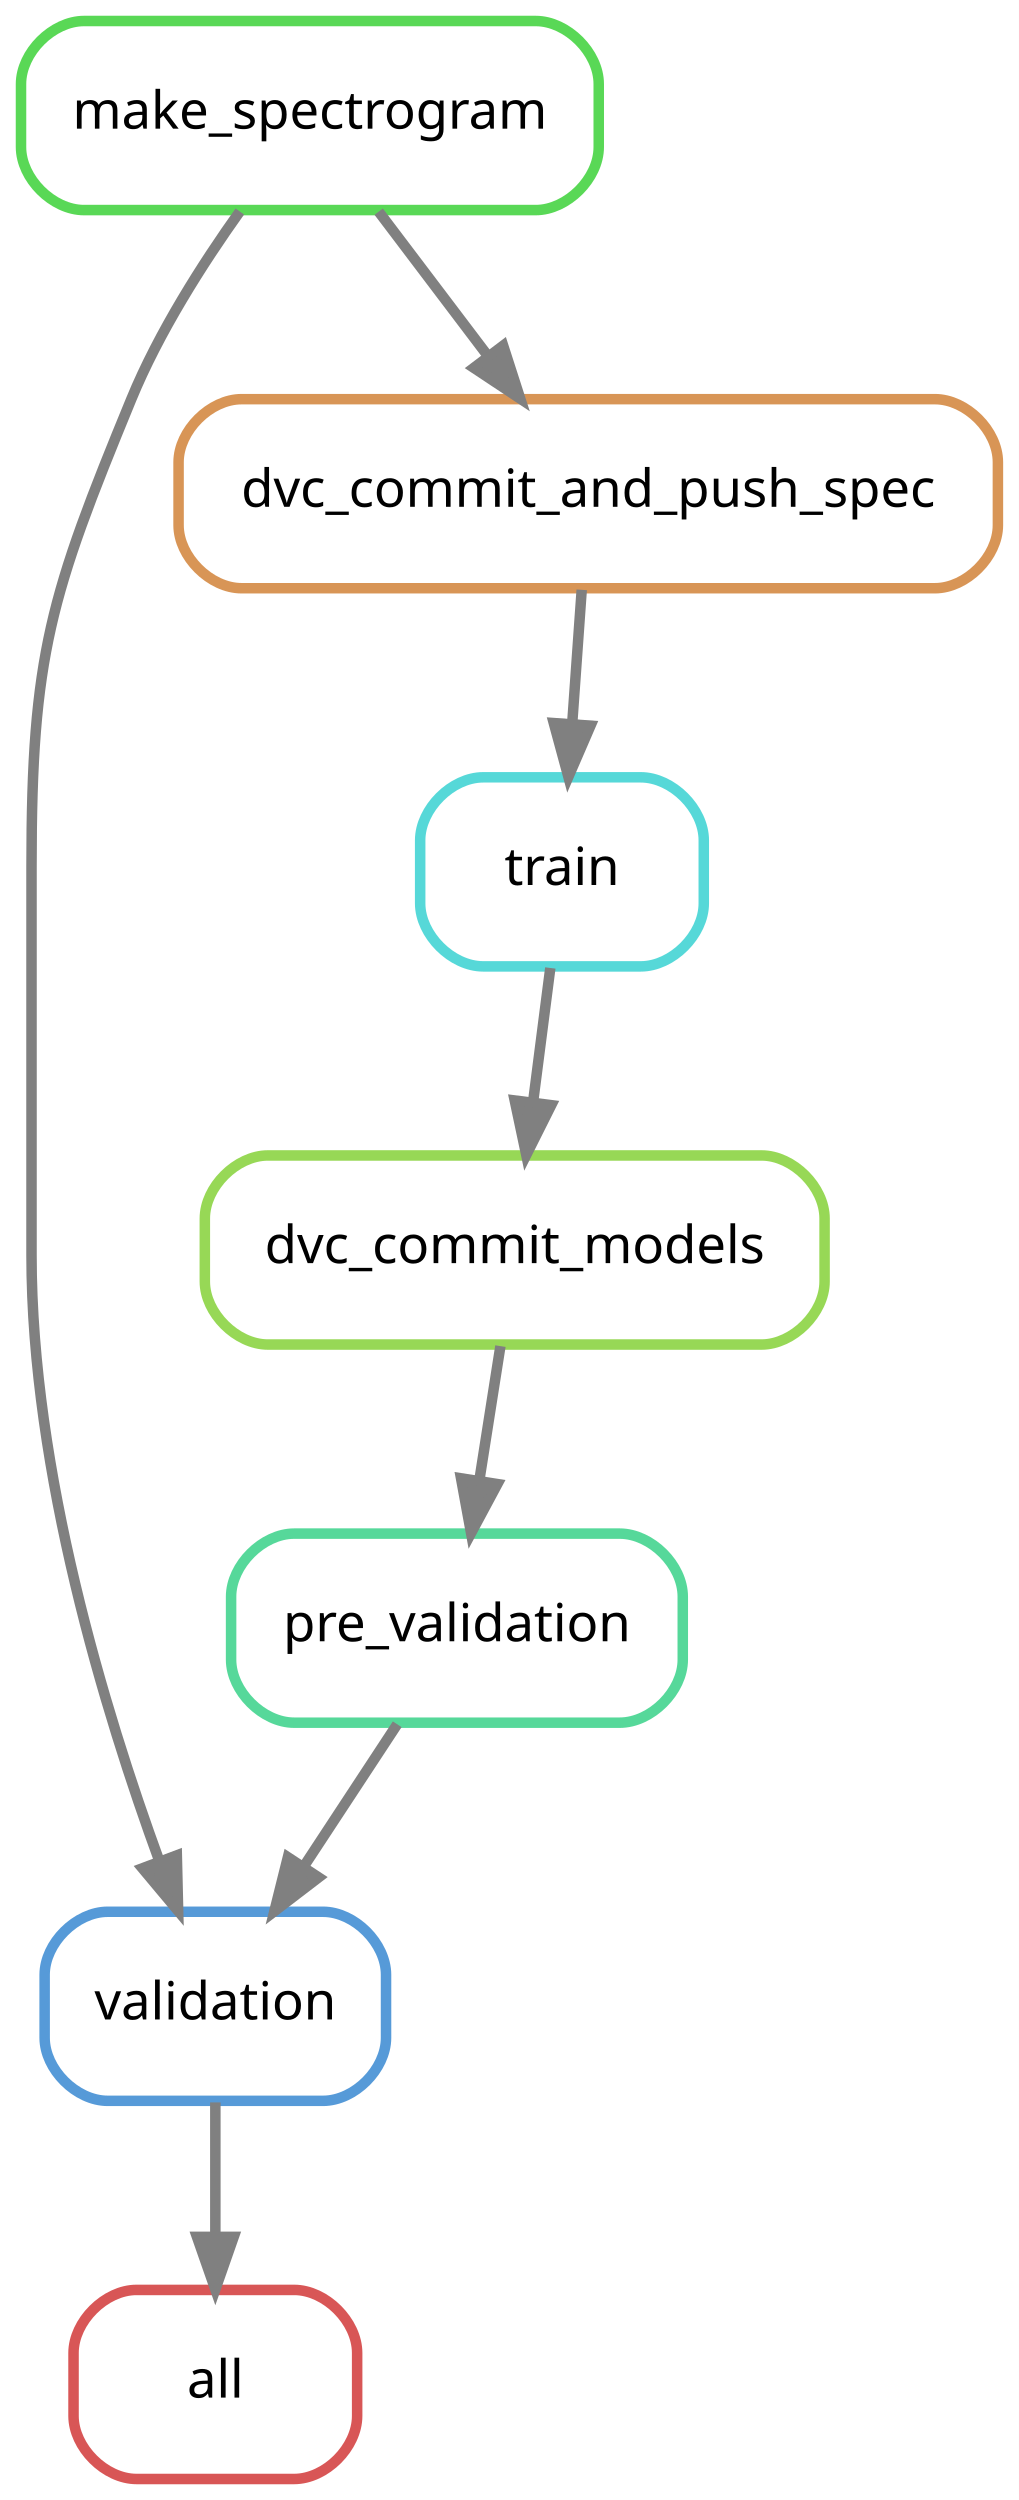
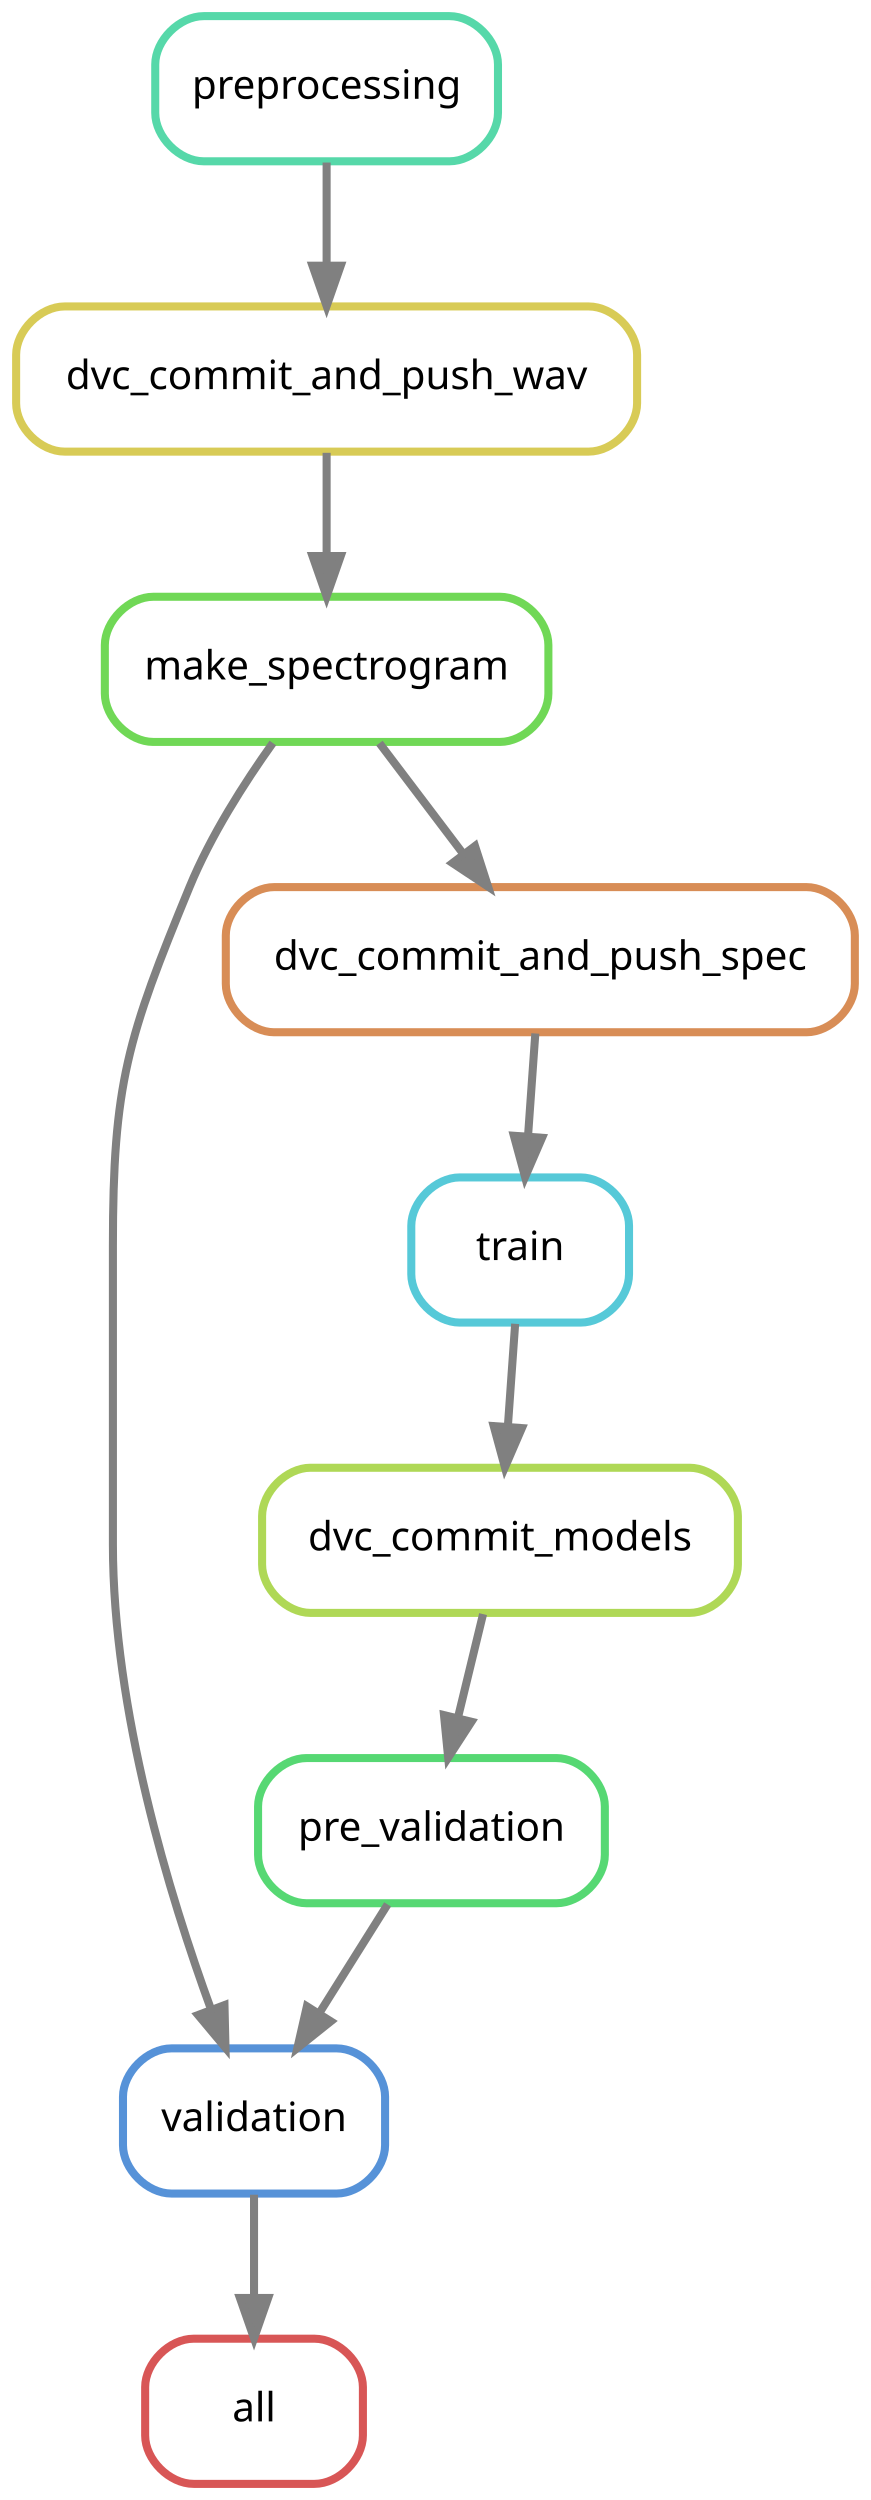
- <svg xmlns="http://www.w3.org/2000/svg" width="194pt" height="476pt" viewBox="0.00 0.00 194.00 476.00">
-   <g id="graph0" class="graph" transform="scale(1 1) rotate(0) translate(4 472)">
-     <polygon fill="white" stroke="transparent" points="-4,4 -4,-472 190,-472 190,4 -4,4" />
+ <svg xmlns="http://www.w3.org/2000/svg" width="216pt" height="620pt" viewBox="0.00 0.00 216.00 620.00">
+   <g id="graph0" class="graph" transform="scale(1 1) rotate(0) translate(4 616)">
+     <polygon fill="white" stroke="transparent" points="-4,4 -4,-616 212,-616 212,4 -4,4" />
    <g id="node1" class="node">
-       <path fill="none" stroke="#d85656" stroke-width="2" d="M52,-36C52,-36 22,-36 22,-36 16,-36 10,-30 10,-24 10,-24 10,-12 10,-12 10,-6 16,0 22,0 22,0 52,0 52,0 58,0 64,-6 64,-12 64,-12 64,-24 64,-24 64,-30 58,-36 52,-36" />
-       <text text-anchor="middle" x="37" y="-15.5" font-family="sans" font-size="10.00">all</text>
+       <path fill="none" stroke="#d85656" stroke-width="2" d="M74,-36C74,-36 44,-36 44,-36 38,-36 32,-30 32,-24 32,-24 32,-12 32,-12 32,-6 38,0 44,0 44,0 74,0 74,0 80,0 86,-6 86,-12 86,-12 86,-24 86,-24 86,-30 80,-36 74,-36" />
+       <text text-anchor="middle" x="59" y="-15.5" font-family="sans" font-size="10.00">all</text>
    </g>
    <g id="node2" class="node">
-       <path fill="none" stroke="#569ad8" stroke-width="2" d="M57.5,-108C57.5,-108 16.5,-108 16.5,-108 10.5,-108 4.5,-102 4.5,-96 4.5,-96 4.5,-84 4.5,-84 4.5,-78 10.5,-72 16.5,-72 16.5,-72 57.5,-72 57.5,-72 63.5,-72 69.5,-78 69.5,-84 69.5,-84 69.5,-96 69.5,-96 69.5,-102 63.5,-108 57.5,-108" />
-       <text text-anchor="middle" x="37" y="-87.5" font-family="sans" font-size="10.00">validation</text>
+       <path fill="none" stroke="#5692d8" stroke-width="2" d="M79.5,-108C79.5,-108 38.5,-108 38.5,-108 32.5,-108 26.5,-102 26.5,-96 26.5,-96 26.5,-84 26.5,-84 26.5,-78 32.5,-72 38.5,-72 38.5,-72 79.5,-72 79.5,-72 85.5,-72 91.5,-78 91.5,-84 91.5,-84 91.5,-96 91.5,-96 91.5,-102 85.5,-108 79.5,-108" />
+       <text text-anchor="middle" x="59" y="-87.5" font-family="sans" font-size="10.00">validation</text>
    </g>
    <g id="edge1" class="edge">
-       <path fill="none" stroke="grey" stroke-width="2" d="M37,-71.7C37,-63.98 37,-54.71 37,-46.11" />
-       <polygon fill="grey" stroke="grey" stroke-width="2" points="40.5,-46.1 37,-36.1 33.5,-46.1 40.5,-46.1" />
+       <path fill="none" stroke="grey" stroke-width="2" d="M59,-71.7C59,-63.98 59,-54.71 59,-46.11" />
+       <polygon fill="grey" stroke="grey" stroke-width="2" points="62.5,-46.1 59,-36.1 55.5,-46.1 62.5,-46.1" />
    </g>
    <g id="node3" class="node">
-       <path fill="none" stroke="#59d856" stroke-width="2" d="M98,-468C98,-468 12,-468 12,-468 6,-468 0,-462 0,-456 0,-456 0,-444 0,-444 0,-438 6,-432 12,-432 12,-432 98,-432 98,-432 104,-432 110,-438 110,-444 110,-444 110,-456 110,-456 110,-462 104,-468 98,-468" />
-       <text text-anchor="middle" x="55" y="-447.5" font-family="sans" font-size="10.00">make_spectrogram</text>
+       <path fill="none" stroke="#70d856" stroke-width="2" d="M120,-468C120,-468 34,-468 34,-468 28,-468 22,-462 22,-456 22,-456 22,-444 22,-444 22,-438 28,-432 34,-432 34,-432 120,-432 120,-432 126,-432 132,-438 132,-444 132,-444 132,-456 132,-456 132,-462 126,-468 120,-468" />
+       <text text-anchor="middle" x="77" y="-447.5" font-family="sans" font-size="10.00">make_spectrogram</text>
    </g>
    <g id="edge3" class="edge">
-       <path fill="none" stroke="grey" stroke-width="2" d="M41.66,-431.73C34.56,-421.78 26.24,-408.74 21,-396 5.61,-358.6 2,-347.45 2,-307 2,-307 2,-307 2,-233 2,-191.84 16.03,-145.88 26.33,-117.69" />
-       <polygon fill="grey" stroke="grey" stroke-width="2" points="29.67,-118.74 29.92,-108.15 23.12,-116.28 29.67,-118.74" />
+       <path fill="none" stroke="grey" stroke-width="2" d="M63.66,-431.73C56.56,-421.78 48.24,-408.74 43,-396 27.61,-358.6 24,-347.45 24,-307 24,-307 24,-307 24,-233 24,-191.84 38.03,-145.88 48.33,-117.69" />
+       <polygon fill="grey" stroke="grey" stroke-width="2" points="51.67,-118.74 51.92,-108.15 45.12,-116.28 51.67,-118.74" />
+     </g>
+     <g id="node9" class="node">
+       <path fill="none" stroke="#d88d56" stroke-width="2" d="M196,-396C196,-396 64,-396 64,-396 58,-396 52,-390 52,-384 52,-384 52,-372 52,-372 52,-366 58,-360 64,-360 64,-360 196,-360 196,-360 202,-360 208,-366 208,-372 208,-372 208,-384 208,-384 208,-390 202,-396 196,-396" />
+       <text text-anchor="middle" x="130" y="-375.5" font-family="sans" font-size="10.00">dvc_commit_and_push_spec</text>
+     </g>
+     <g id="edge9" class="edge">
+       <path fill="none" stroke="grey" stroke-width="2" d="M90.1,-431.7C96.39,-423.39 104.05,-413.28 110.96,-404.14" />
+       <polygon fill="grey" stroke="grey" stroke-width="2" points="113.8,-406.19 117.05,-396.1 108.22,-401.96 113.8,-406.19" />
+     </g>
+     <g id="node4" class="node">
+       <path fill="none" stroke="#d8cb56" stroke-width="2" d="M142,-540C142,-540 12,-540 12,-540 6,-540 0,-534 0,-528 0,-528 0,-516 0,-516 0,-510 6,-504 12,-504 12,-504 142,-504 142,-504 148,-504 154,-510 154,-516 154,-516 154,-528 154,-528 154,-534 148,-540 142,-540" />
+       <text text-anchor="middle" x="77" y="-519.5" font-family="sans" font-size="10.00">dvc_commit_and_push_wav</text>
+     </g>
+     <g id="edge4" class="edge">
+       <path fill="none" stroke="grey" stroke-width="2" d="M77,-503.7C77,-495.98 77,-486.71 77,-478.11" />
+       <polygon fill="grey" stroke="grey" stroke-width="2" points="80.5,-478.1 77,-468.1 73.5,-478.1 80.5,-478.1" />
+     </g>
+     <g id="node5" class="node">
+       <path fill="none" stroke="#56d8a9" stroke-width="2" d="M107.5,-612C107.5,-612 46.5,-612 46.5,-612 40.5,-612 34.5,-606 34.5,-600 34.5,-600 34.5,-588 34.5,-588 34.5,-582 40.5,-576 46.5,-576 46.5,-576 107.5,-576 107.5,-576 113.5,-576 119.5,-582 119.5,-588 119.5,-588 119.5,-600 119.5,-600 119.5,-606 113.5,-612 107.5,-612" />
+       <text text-anchor="middle" x="77" y="-591.5" font-family="sans" font-size="10.00">preprocessing</text>
+     </g>
+     <g id="edge5" class="edge">
+       <path fill="none" stroke="grey" stroke-width="2" d="M77,-575.7C77,-567.98 77,-558.71 77,-550.11" />
+       <polygon fill="grey" stroke="grey" stroke-width="2" points="80.5,-550.1 77,-540.1 73.5,-550.1 80.5,-550.1" />
+     </g>
+     <g id="node6" class="node">
+       <path fill="none" stroke="#56d873" stroke-width="2" d="M134,-180C134,-180 72,-180 72,-180 66,-180 60,-174 60,-168 60,-168 60,-156 60,-156 60,-150 66,-144 72,-144 72,-144 134,-144 134,-144 140,-144 146,-150 146,-156 146,-156 146,-168 146,-168 146,-174 140,-180 134,-180" />
+       <text text-anchor="middle" x="103" y="-159.5" font-family="sans" font-size="10.00">pre_validation</text>
+     </g>
+     <g id="edge2" class="edge">
+       <path fill="none" stroke="grey" stroke-width="2" d="M92.12,-143.7C87.01,-135.56 80.8,-125.69 75.16,-116.7" />
+       <polygon fill="grey" stroke="grey" stroke-width="2" points="78.04,-114.71 69.75,-108.1 72.11,-118.43 78.04,-114.71" />
    </g>
    <g id="node7" class="node">
-       <path fill="none" stroke="#d89556" stroke-width="2" d="M174,-396C174,-396 42,-396 42,-396 36,-396 30,-390 30,-384 30,-384 30,-372 30,-372 30,-366 36,-360 42,-360 42,-360 174,-360 174,-360 180,-360 186,-366 186,-372 186,-372 186,-384 186,-384 186,-390 180,-396 174,-396" />
-       <text text-anchor="middle" x="108" y="-375.5" font-family="sans" font-size="10.00">dvc_commit_and_push_spec</text>
+       <path fill="none" stroke="#afd856" stroke-width="2" d="M167,-252C167,-252 73,-252 73,-252 67,-252 61,-246 61,-240 61,-240 61,-228 61,-228 61,-222 67,-216 73,-216 73,-216 167,-216 167,-216 173,-216 179,-222 179,-228 179,-228 179,-240 179,-240 179,-246 173,-252 167,-252" />
+       <text text-anchor="middle" x="120" y="-231.5" font-family="sans" font-size="10.00">dvc_commit_models</text>
+     </g>
+     <g id="edge6" class="edge">
+       <path fill="none" stroke="grey" stroke-width="2" d="M115.8,-215.7C113.9,-207.9 111.62,-198.51 109.52,-189.83" />
+       <polygon fill="grey" stroke="grey" stroke-width="2" points="112.92,-189 107.15,-180.1 106.11,-190.65 112.92,-189" />
+     </g>
+     <g id="node8" class="node">
+       <path fill="none" stroke="#56c9d8" stroke-width="2" d="M140,-324C140,-324 110,-324 110,-324 104,-324 98,-318 98,-312 98,-312 98,-300 98,-300 98,-294 104,-288 110,-288 110,-288 140,-288 140,-288 146,-288 152,-294 152,-300 152,-300 152,-312 152,-312 152,-318 146,-324 140,-324" />
+       <text text-anchor="middle" x="125" y="-303.5" font-family="sans" font-size="10.00">train</text>
    </g>
    <g id="edge7" class="edge">
-       <path fill="none" stroke="grey" stroke-width="2" d="M68.1,-431.7C74.39,-423.39 82.05,-413.28 88.96,-404.14" />
-       <polygon fill="grey" stroke="grey" stroke-width="2" points="91.8,-406.19 95.05,-396.1 86.22,-401.96 91.8,-406.19" />
+       <path fill="none" stroke="grey" stroke-width="2" d="M123.76,-287.7C123.21,-279.98 122.55,-270.71 121.94,-262.11" />
+       <polygon fill="grey" stroke="grey" stroke-width="2" points="125.43,-261.83 121.22,-252.1 118.44,-262.33 125.43,-261.83" />
    </g>
-     <g id="node4" class="node">
-       <path fill="none" stroke="#56d89a" stroke-width="2" d="M114,-180C114,-180 52,-180 52,-180 46,-180 40,-174 40,-168 40,-168 40,-156 40,-156 40,-150 46,-144 52,-144 52,-144 114,-144 114,-144 120,-144 126,-150 126,-156 126,-156 126,-168 126,-168 126,-174 120,-180 114,-180" />
-       <text text-anchor="middle" x="83" y="-159.5" font-family="sans" font-size="10.00">pre_validation</text>
-     </g>
-     <g id="edge2" class="edge">
-       <path fill="none" stroke="grey" stroke-width="2" d="M71.63,-143.7C66.28,-135.56 59.8,-125.69 53.89,-116.7" />
-       <polygon fill="grey" stroke="grey" stroke-width="2" points="56.66,-114.54 48.24,-108.1 50.81,-118.38 56.66,-114.54" />
-     </g>
-     <g id="node5" class="node">
-       <path fill="none" stroke="#97d856" stroke-width="2" d="M141,-252C141,-252 47,-252 47,-252 41,-252 35,-246 35,-240 35,-240 35,-228 35,-228 35,-222 41,-216 47,-216 47,-216 141,-216 141,-216 147,-216 153,-222 153,-228 153,-228 153,-240 153,-240 153,-246 147,-252 141,-252" />
-       <text text-anchor="middle" x="94" y="-231.5" font-family="sans" font-size="10.00">dvc_commit_models</text>
-     </g>
-     <g id="edge4" class="edge">
-       <path fill="none" stroke="grey" stroke-width="2" d="M91.28,-215.7C90.07,-207.98 88.61,-198.71 87.26,-190.11" />
-       <polygon fill="grey" stroke="grey" stroke-width="2" points="90.7,-189.44 85.69,-180.1 83.78,-190.53 90.7,-189.44" />
-     </g>
-     <g id="node6" class="node">
-       <path fill="none" stroke="#56d8d8" stroke-width="2" d="M118,-324C118,-324 88,-324 88,-324 82,-324 76,-318 76,-312 76,-312 76,-300 76,-300 76,-294 82,-288 88,-288 88,-288 118,-288 118,-288 124,-288 130,-294 130,-300 130,-300 130,-312 130,-312 130,-318 124,-324 118,-324" />
-       <text text-anchor="middle" x="103" y="-303.5" font-family="sans" font-size="10.00">train</text>
-     </g>
-     <g id="edge5" class="edge">
-       <path fill="none" stroke="grey" stroke-width="2" d="M100.78,-287.7C99.78,-279.98 98.59,-270.71 97.49,-262.11" />
-       <polygon fill="grey" stroke="grey" stroke-width="2" points="100.95,-261.58 96.2,-252.1 94,-262.47 100.95,-261.58" />
-     </g>
-     <g id="edge6" class="edge">
-       <path fill="none" stroke="grey" stroke-width="2" d="M106.76,-359.7C106.21,-351.98 105.55,-342.71 104.94,-334.11" />
-       <polygon fill="grey" stroke="grey" stroke-width="2" points="108.43,-333.83 104.22,-324.1 101.44,-334.33 108.43,-333.83" />
+     <g id="edge8" class="edge">
+       <path fill="none" stroke="grey" stroke-width="2" d="M128.76,-359.7C128.21,-351.98 127.55,-342.71 126.94,-334.11" />
+       <polygon fill="grey" stroke="grey" stroke-width="2" points="130.43,-333.83 126.22,-324.1 123.44,-334.33 130.43,-333.83" />
    </g>
  </g>
</svg>
